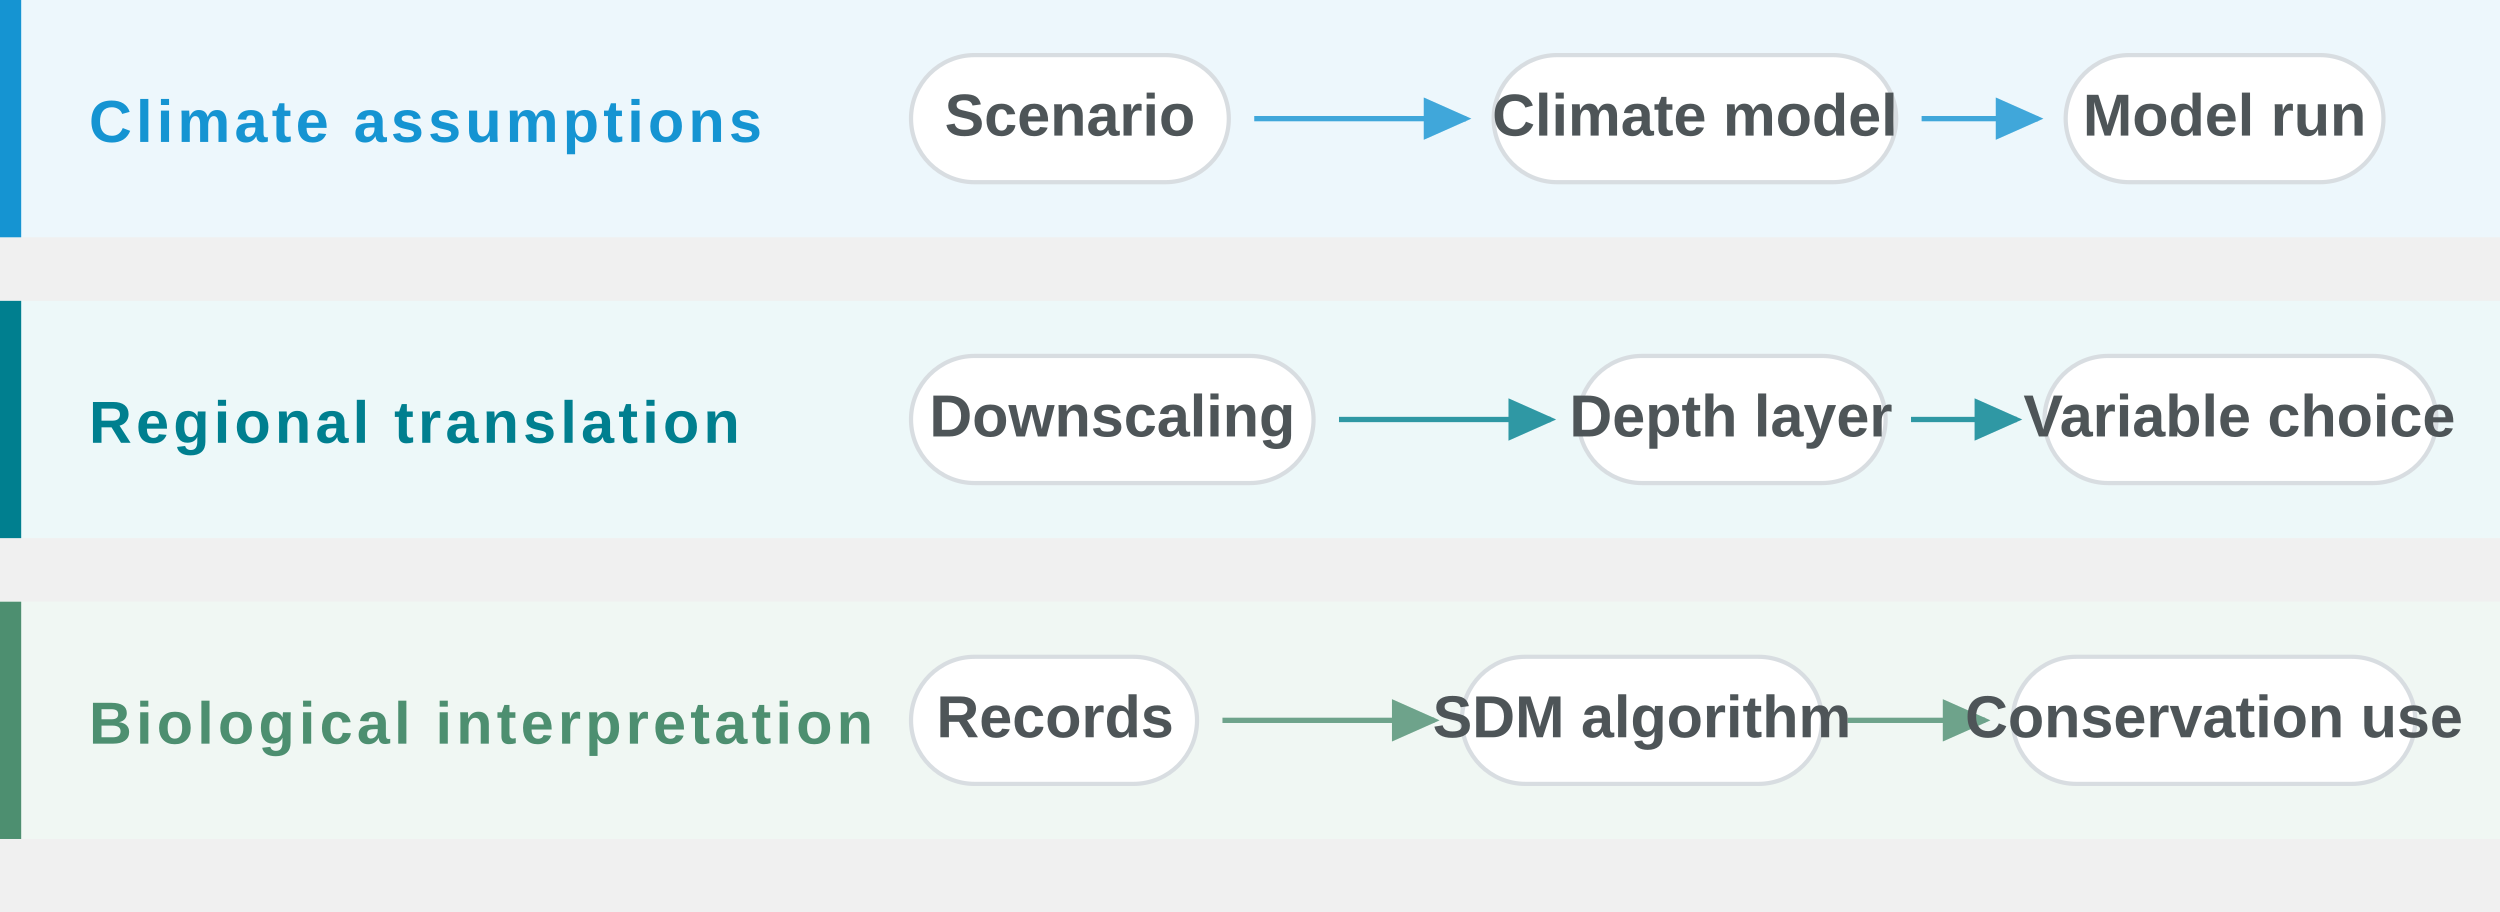
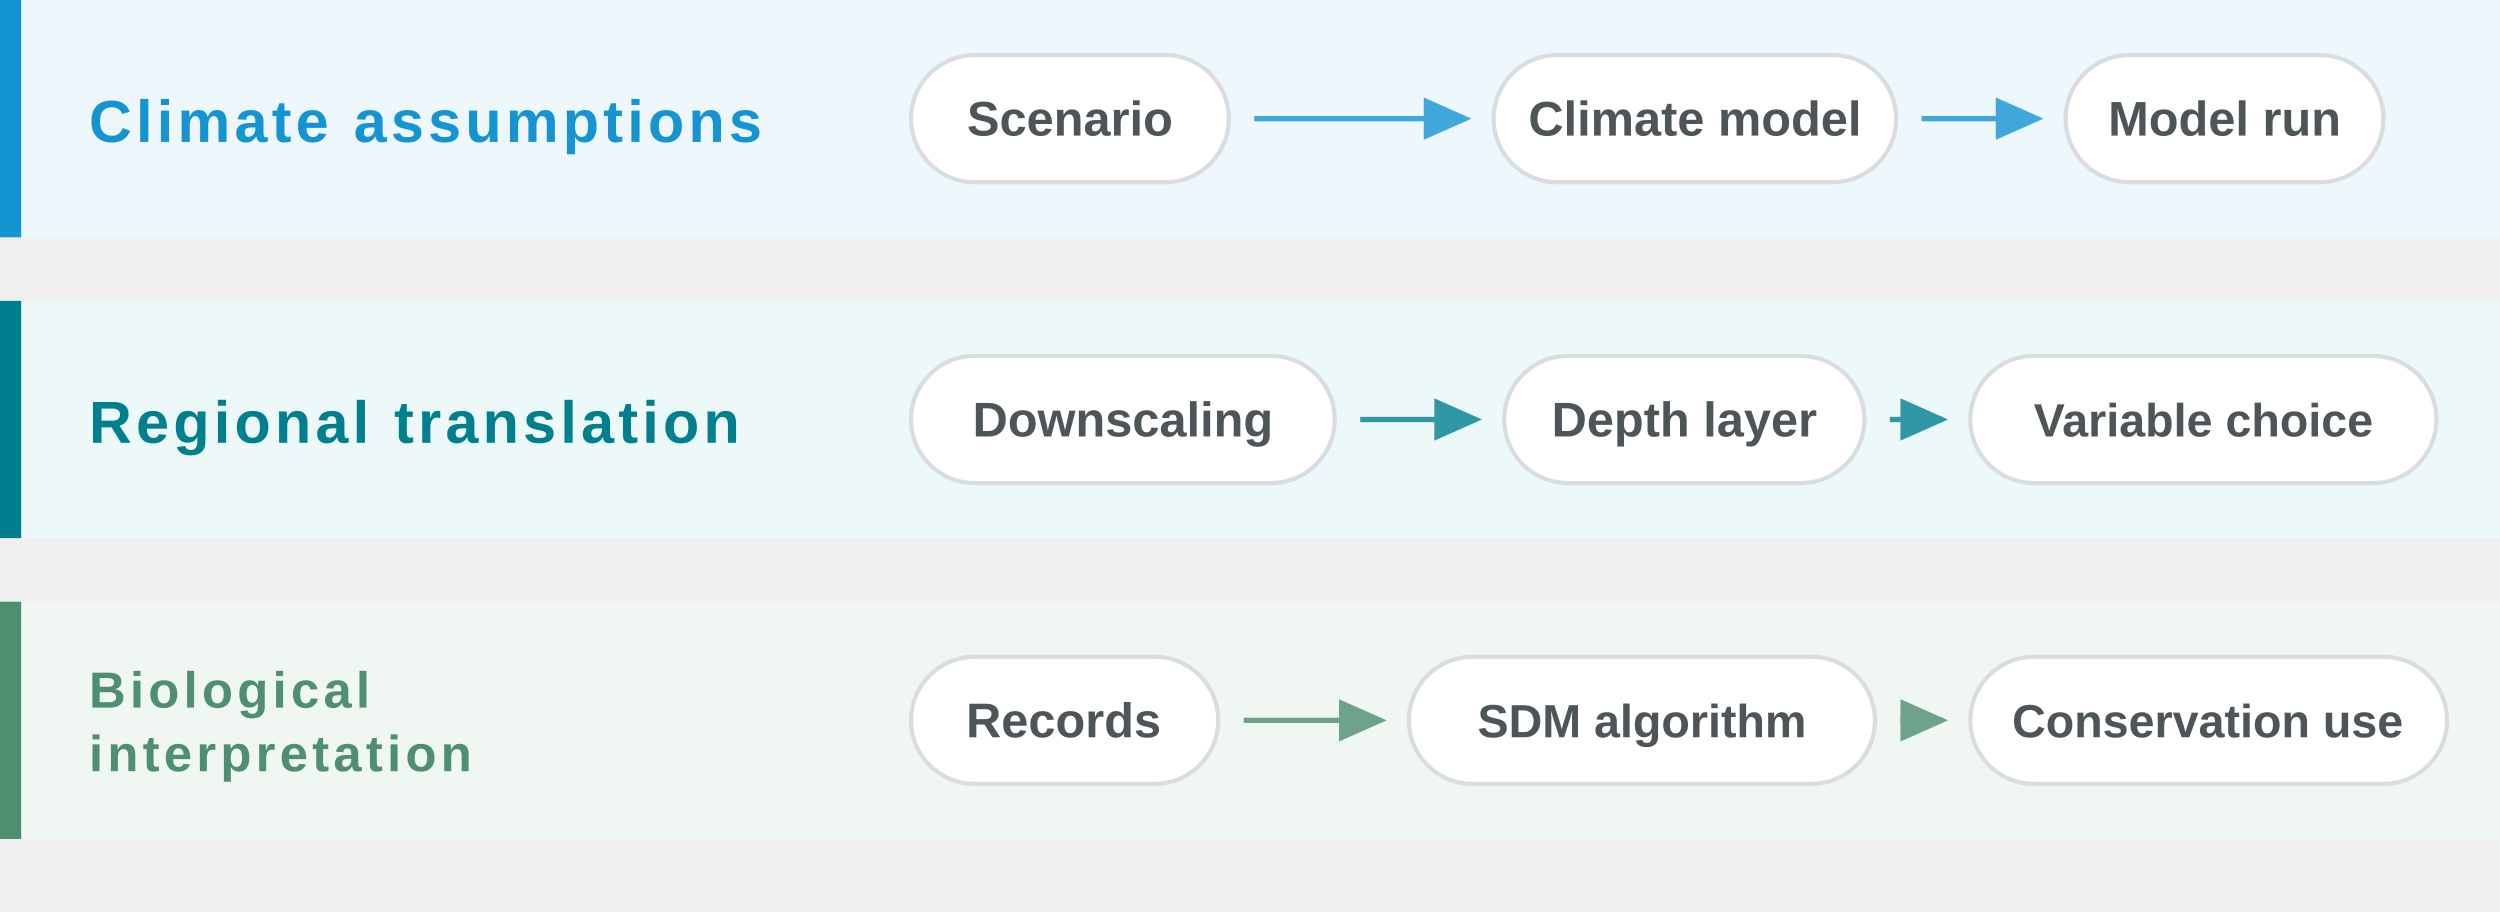
<svg xmlns="http://www.w3.org/2000/svg" viewBox="0 0 1180 430" role="img" aria-label="Three sources of uncertainty across the modeling workflow.">
  <style>
    text {
      font-family: "Proxima Nova", "Aptos", "Source Sans Pro", "Helvetica Neue", Arial, sans-serif;
    }
    .band-bg { fill: #f7fafb; }
    .climate .band-bg { fill: #edf7fc; }
    .regional .band-bg { fill: #edf8f9; }
    .biological .band-bg { fill: #f0f7f3; }
    .climate .band-stripe { fill: #1594d2; }
    .regional .band-stripe { fill: #007f8f; }
    .biological .band-stripe { fill: #4d8f70; }
    .band-title {
      font-size: 28px;
      font-weight: 900;
      letter-spacing: 2px;
      text-transform: uppercase;
+     }
+     .band-title.compact {
+       font-size: 24px;
    }
    .climate .band-title { fill: #1594d2; }
    .regional .band-title { fill: #007f8f; }
    .biological .band-title { fill: #4d8f70; }
    .connector {
      fill: none;
      stroke-width: 2.5;
      opacity: 0.8;
    }
    .climate .connector { stroke: #1594d2; }
    .regional .connector { stroke: #007f8f; }
    .biological .connector { stroke: #4d8f70; }
    .node rect {
      fill: #ffffff;
      stroke: #d8dde1;
      stroke-width: 2;
    }
    .node text {
      fill: #4e5558;
-       font-size: 28px;
+       font-size: 23px;
      font-weight: 850;
      text-anchor: middle;
+     }
+     .node.long text {
+       font-size: 22px;
    }
  </style>
  <defs>
    <marker id="arrow-blue" markerWidth="9" markerHeight="8" refX="8" refY="4" orient="auto">
      <path d="M0,0 L9,4 L0,8 Z" fill="#1594d2" />
    </marker>
    <marker id="arrow-teal" markerWidth="9" markerHeight="8" refX="8" refY="4" orient="auto">
      <path d="M0,0 L9,4 L0,8 Z" fill="#007f8f" />
    </marker>
    <marker id="arrow-green" markerWidth="9" markerHeight="8" refX="8" refY="4" orient="auto">
      <path d="M0,0 L9,4 L0,8 Z" fill="#4d8f70" />
    </marker>
  </defs>
  <g class="band climate">
    <rect class="band-bg" x="0" y="0" width="1180" height="112" />
    <rect class="band-stripe" x="0" y="0" width="10" height="112" />
    <text class="band-title" x="42" y="67">Climate assumptions</text>
    <path class="connector" d="M592 56 H692" marker-end="url(#arrow-blue)" />
    <path class="connector" d="M907 56 H962" marker-end="url(#arrow-blue)" />
    <g class="node" transform="translate(430 26)">
      <rect width="150" height="60" rx="30" />
      <text x="75" y="38">Scenario</text>
    </g>
    <g class="node" transform="translate(705 26)">
      <rect width="190" height="60" rx="30" />
      <text x="95" y="38">Climate model</text>
    </g>
    <g class="node" transform="translate(975 26)">
      <rect width="150" height="60" rx="30" />
      <text x="75" y="38">Model run</text>
    </g>
  </g>
  <g class="band regional" transform="translate(0 142)">
    <rect class="band-bg" x="0" y="0" width="1180" height="112" />
    <rect class="band-stripe" x="0" y="0" width="10" height="112" />
    <text class="band-title" x="42" y="67">Regional translation</text>
-     <path class="connector" d="M632 56 H732" marker-end="url(#arrow-teal)" />
-     <path class="connector" d="M902 56 H952" marker-end="url(#arrow-teal)" />
+     <path class="connector" d="M642 56 H697" marker-end="url(#arrow-teal)" />
+     <path class="connector" d="M892 56 H917" marker-end="url(#arrow-teal)" />
    <g class="node" transform="translate(430 26)">
-       <rect width="190" height="60" rx="30" />
-       <text x="95" y="38">Downscaling</text>
+       <rect width="200" height="60" rx="30" />
+       <text x="100" y="38">Downscaling</text>
    </g>
-     <g class="node" transform="translate(745 26)">
-       <rect width="145" height="60" rx="30" />
-       <text x="72" y="38">Depth layer</text>
+     <g class="node" transform="translate(710 26)">
+       <rect width="170" height="60" rx="30" />
+       <text x="85" y="38">Depth layer</text>
    </g>
-     <g class="node wide" transform="translate(965 26)">
-       <rect width="185" height="60" rx="30" />
-       <text x="92" y="38">Variable choice</text>
+     <g class="node long" transform="translate(930 26)">
+       <rect width="220" height="60" rx="30" />
+       <text x="110" y="38">Variable choice</text>
    </g>
  </g>
  <g class="band biological" transform="translate(0 284)">
    <rect class="band-bg" x="0" y="0" width="1180" height="112" />
    <rect class="band-stripe" x="0" y="0" width="10" height="112" />
-     <text class="band-title" x="42" y="67">Biological interpretation</text>
-     <path class="connector" d="M577 56 H677" marker-end="url(#arrow-green)" />
-     <path class="connector" d="M872 56 H937" marker-end="url(#arrow-green)" />
+     <text class="band-title compact" x="42" y="50">
+       <tspan x="42" dy="0">Biological</tspan>
+       <tspan x="42" dy="30">interpretation</tspan>
+     </text>
+     <path class="connector" d="M587 56 H652" marker-end="url(#arrow-green)" />
+     <path class="connector" d="M897 56 H917" marker-end="url(#arrow-green)" />
    <g class="node" transform="translate(430 26)">
-       <rect width="135" height="60" rx="30" />
-       <text x="68" y="38">Records</text>
+       <rect width="145" height="60" rx="30" />
+       <text x="72" y="38">Records</text>
    </g>
-     <g class="node" transform="translate(690 26)">
-       <rect width="170" height="60" rx="30" />
-       <text x="85" y="38">SDM algorithm</text>
+     <g class="node long" transform="translate(665 26)">
+       <rect width="220" height="60" rx="30" />
+       <text x="110" y="38">SDM algorithm</text>
    </g>
-     <g class="node wide" transform="translate(950 26)">
-       <rect width="190" height="60" rx="30" />
-       <text x="95" y="38">Conservation use</text>
+     <g class="node long" transform="translate(930 26)">
+       <rect width="225" height="60" rx="30" />
+       <text x="112" y="38">Conservation use</text>
    </g>
  </g>
</svg>
